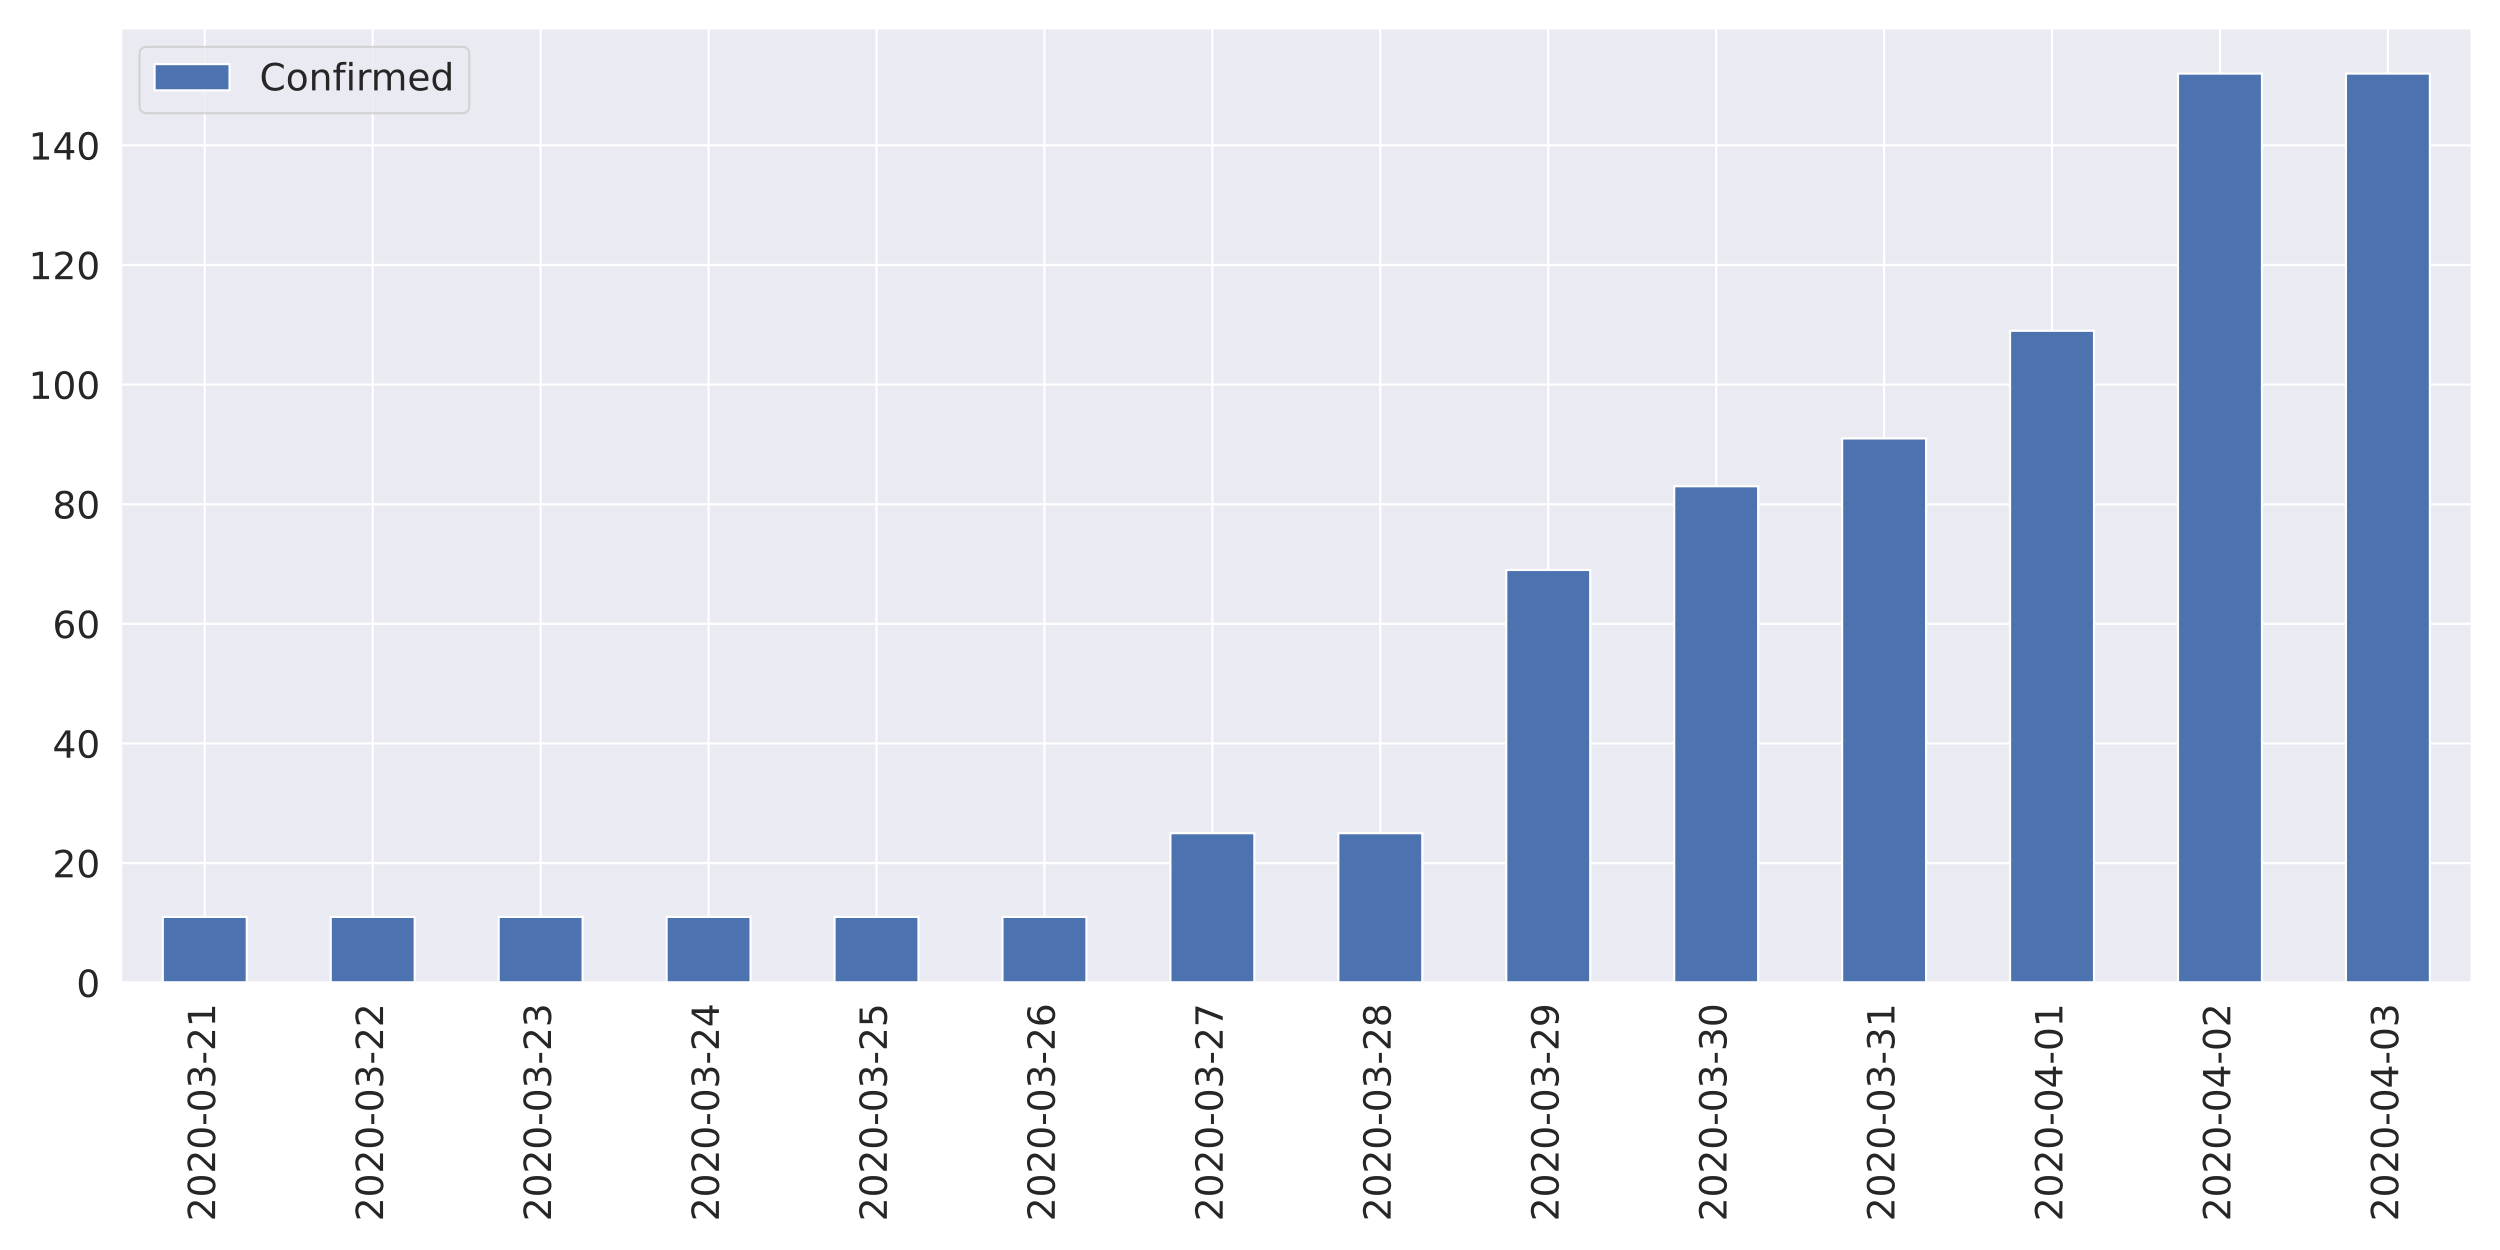
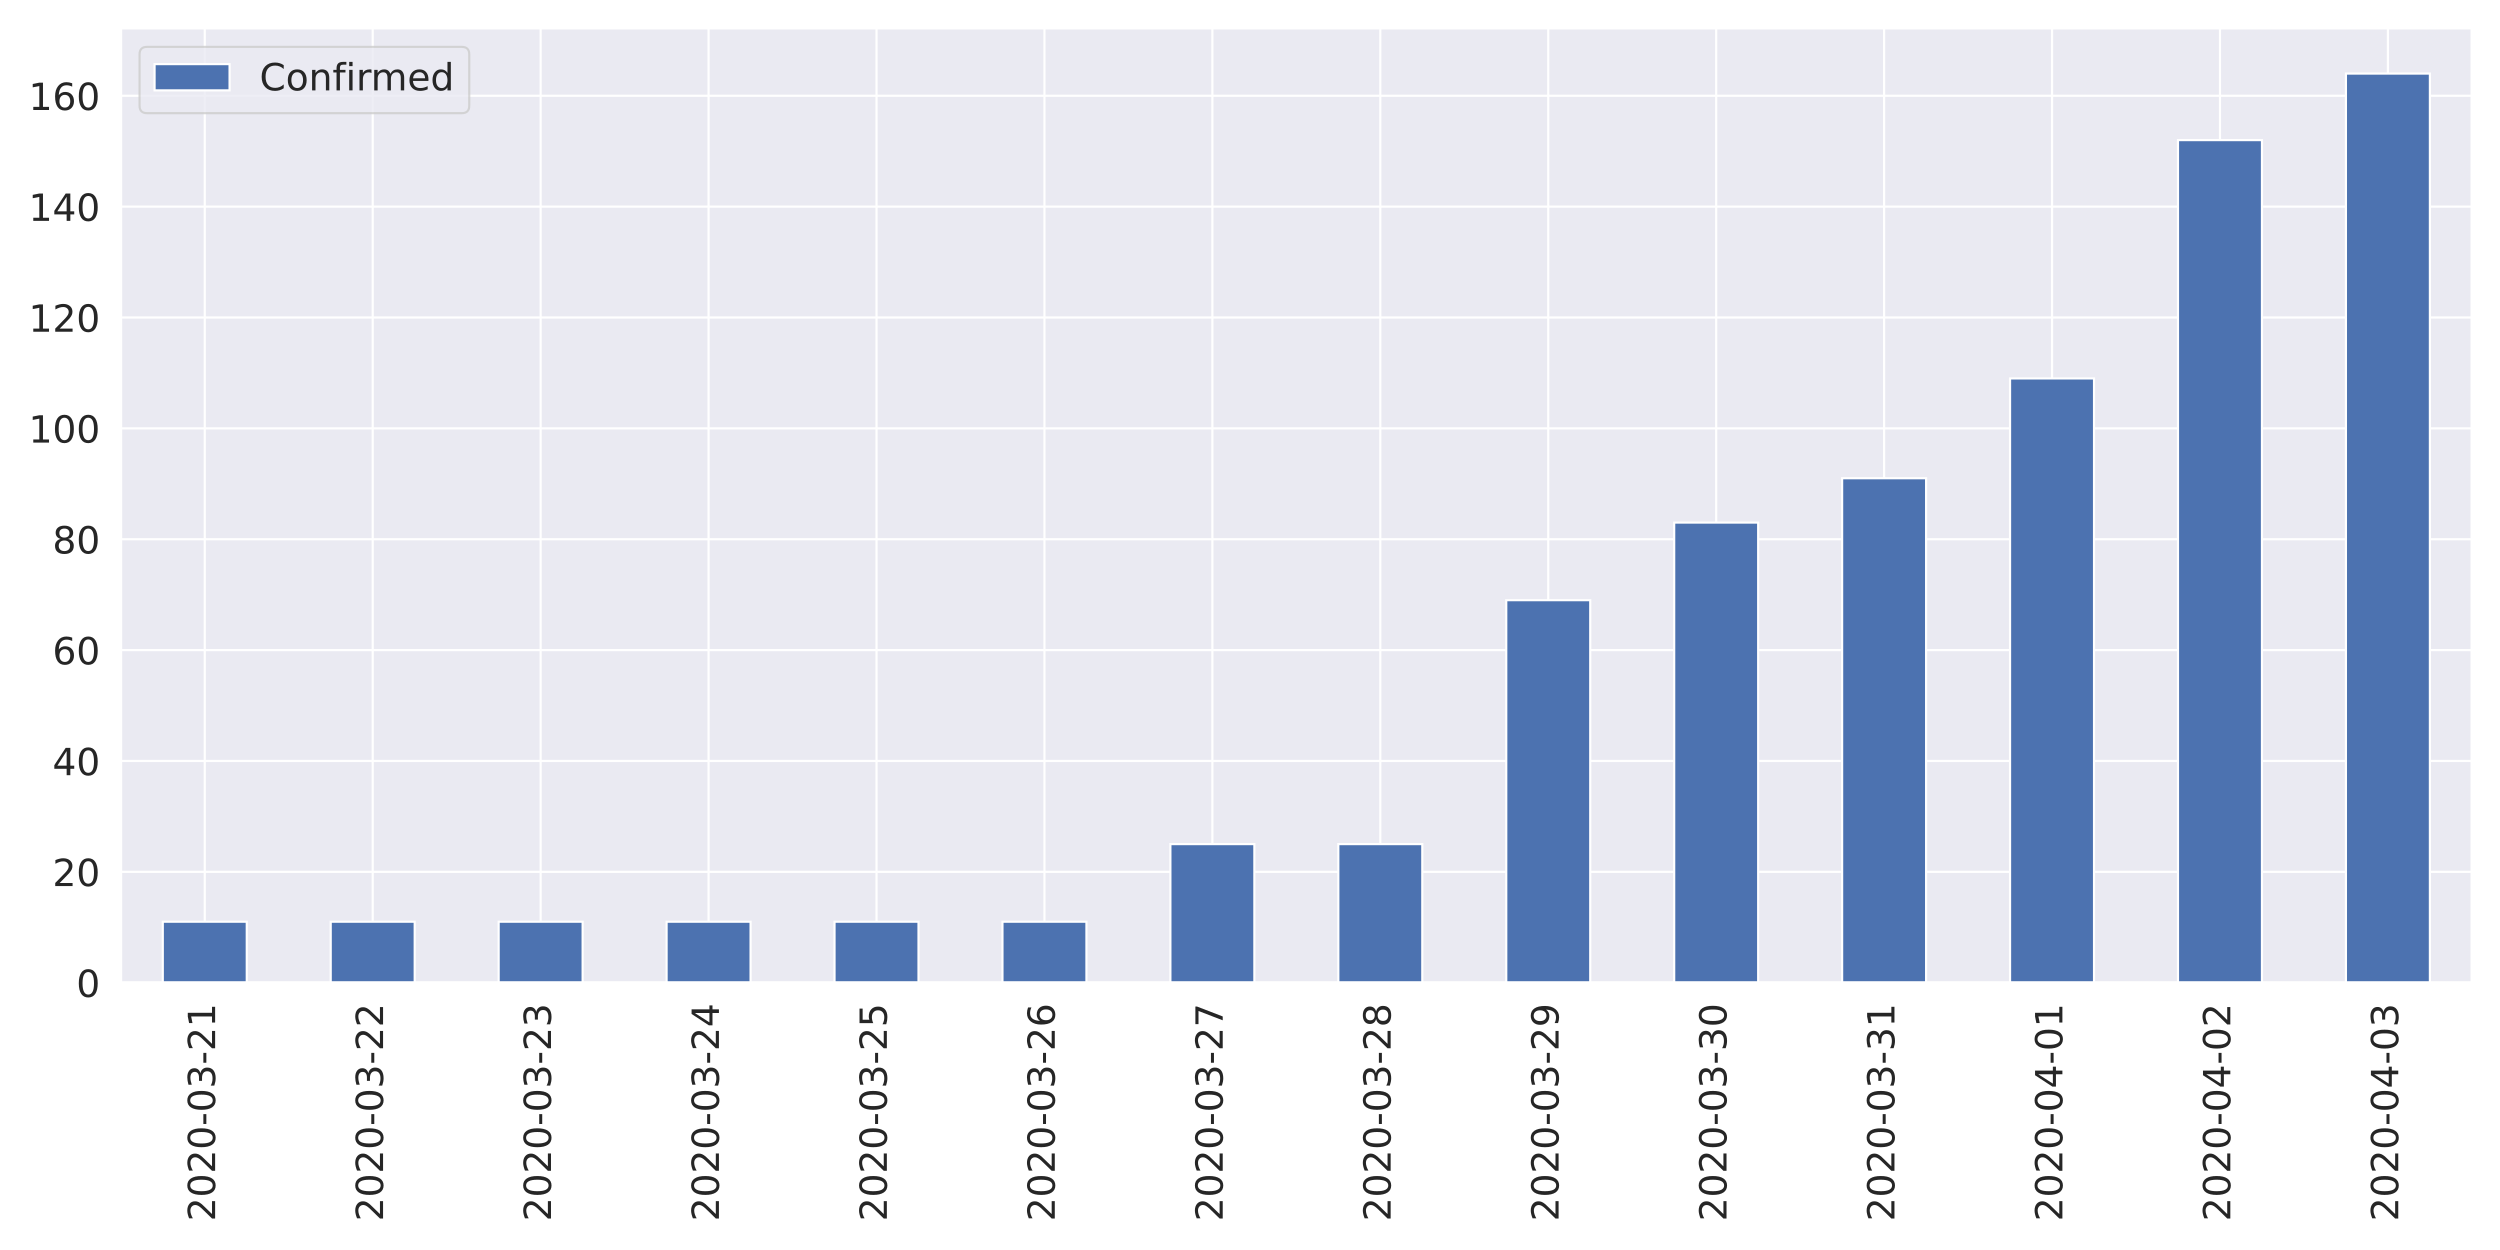
<svg xmlns="http://www.w3.org/2000/svg" xmlns:xlink="http://www.w3.org/1999/xlink" height="576pt" version="1.1" viewBox="0 0 1152 576" width="1152pt">
  <defs>
    <style type="text/css">
*{stroke-linecap:butt;stroke-linejoin:round;}
  </style>
  </defs>
  <g id="figure_1">
    <g id="patch_1">
      <path d="M 0 576  L 1152 576  L 1152 0  L 0 0  z " style="fill:#ffffff;" />
    </g>
    <g id="axes_1">
      <g id="patch_2">
        <path d="M 55.67 452.83  L 1139.04 452.83  L 1139.04 12.96  L 55.67 12.96  z " style="fill:#eaeaf2;" />
      </g>
      <g id="matplotlib.axis_1">
        <g id="xtick_1">
          <g id="line2d_1">
            <path clip-path="url(#p32ae984a57)" d="M 94.362 452.83  L 94.362 12.96  " style="fill:none;stroke:#ffffff;stroke-linecap:round;" />
          </g>
          <g id="text_1">
            <defs>
              <path d="M 19.188 8.297  L 53.609 8.297  L 53.609 0  L 7.328 0  L 7.328 8.297  Q 12.938 14.109 22.625 23.891  Q 32.328 33.688 34.812 36.531  Q 39.547 41.844 41.422 45.531  Q 43.312 49.219 43.312 52.781  Q 43.312 58.594 39.234 62.25  Q 35.156 65.922 28.609 65.922  Q 23.969 65.922 18.812 64.312  Q 13.672 62.703 7.812 59.422  L 7.812 69.391  Q 13.766 71.781 18.938 73  Q 24.125 74.219 28.422 74.219  Q 39.75 74.219 46.484 68.547  Q 53.219 62.891 53.219 53.422  Q 53.219 48.922 51.531 44.891  Q 49.859 40.875 45.406 35.406  Q 44.188 33.984 37.641 27.219  Q 31.109 20.453 19.188 8.297  z " id="DejaVuSans-50" />
              <path d="M 31.781 66.406  Q 24.172 66.406 20.328 58.906  Q 16.5 51.422 16.5 36.375  Q 16.5 21.391 20.328 13.891  Q 24.172 6.391 31.781 6.391  Q 39.453 6.391 43.281 13.891  Q 47.125 21.391 47.125 36.375  Q 47.125 51.422 43.281 58.906  Q 39.453 66.406 31.781 66.406  z M 31.781 74.219  Q 44.047 74.219 50.516 64.516  Q 56.984 54.828 56.984 36.375  Q 56.984 17.969 50.516 8.266  Q 44.047 -1.422 31.781 -1.422  Q 19.531 -1.422 13.062 8.266  Q 6.594 17.969 6.594 36.375  Q 6.594 54.828 13.062 64.516  Q 19.531 74.219 31.781 74.219  z " id="DejaVuSans-48" />
              <path d="M 4.891 31.391  L 31.203 31.391  L 31.203 23.391  L 4.891 23.391  z " id="DejaVuSans-45" />
              <path d="M 40.578 39.312  Q 47.656 37.797 51.625 33  Q 55.609 28.219 55.609 21.188  Q 55.609 10.406 48.188 4.484  Q 40.766 -1.422 27.094 -1.422  Q 22.516 -1.422 17.656 -0.516  Q 12.797 0.391 7.625 2.203  L 7.625 11.719  Q 11.719 9.328 16.594 8.109  Q 21.484 6.891 26.812 6.891  Q 36.078 6.891 40.938 10.547  Q 45.797 14.203 45.797 21.188  Q 45.797 27.641 41.281 31.266  Q 36.766 34.906 28.719 34.906  L 20.219 34.906  L 20.219 43.016  L 29.109 43.016  Q 36.375 43.016 40.234 45.922  Q 44.094 48.828 44.094 54.297  Q 44.094 59.906 40.109 62.906  Q 36.141 65.922 28.719 65.922  Q 24.656 65.922 20.016 65.031  Q 15.375 64.156 9.812 62.312  L 9.812 71.094  Q 15.438 72.656 20.344 73.438  Q 25.25 74.219 29.594 74.219  Q 40.828 74.219 47.359 69.109  Q 53.906 64.016 53.906 55.328  Q 53.906 49.266 50.438 45.094  Q 46.969 40.922 40.578 39.312  z " id="DejaVuSans-51" />
              <path d="M 12.406 8.297  L 28.516 8.297  L 28.516 63.922  L 10.984 60.406  L 10.984 69.391  L 28.422 72.906  L 38.281 72.906  L 38.281 8.297  L 54.391 8.297  L 54.391 0  L 12.406 0  z " id="DejaVuSans-49" />
            </defs>
            <g style="fill:#262626;" transform="translate(99.12999 562.7538)rotate(-90)scale(0.1728 -0.1728)">
              <use xlink:href="#DejaVuSans-50" />
              <use x="63.623" xlink:href="#DejaVuSans-48" />
              <use x="127.246" xlink:href="#DejaVuSans-50" />
              <use x="190.869" xlink:href="#DejaVuSans-48" />
              <use x="254.492" xlink:href="#DejaVuSans-45" />
              <use x="290.576" xlink:href="#DejaVuSans-48" />
              <use x="354.199" xlink:href="#DejaVuSans-51" />
              <use x="417.822" xlink:href="#DejaVuSans-45" />
              <use x="453.906" xlink:href="#DejaVuSans-50" />
              <use x="517.529" xlink:href="#DejaVuSans-49" />
            </g>
          </g>
        </g>
        <g id="xtick_2">
          <g id="line2d_2">
            <path clip-path="url(#p32ae984a57)" d="M 171.745 452.83  L 171.745 12.96  " style="fill:none;stroke:#ffffff;stroke-linecap:round;" />
          </g>
          <g id="text_2">
            <g style="fill:#262626;" transform="translate(176.5136 562.7538)rotate(-90)scale(0.1728 -0.1728)">
              <use xlink:href="#DejaVuSans-50" />
              <use x="63.623" xlink:href="#DejaVuSans-48" />
              <use x="127.246" xlink:href="#DejaVuSans-50" />
              <use x="190.869" xlink:href="#DejaVuSans-48" />
              <use x="254.492" xlink:href="#DejaVuSans-45" />
              <use x="290.576" xlink:href="#DejaVuSans-48" />
              <use x="354.199" xlink:href="#DejaVuSans-51" />
              <use x="417.822" xlink:href="#DejaVuSans-45" />
              <use x="453.906" xlink:href="#DejaVuSans-50" />
              <use x="517.529" xlink:href="#DejaVuSans-50" />
            </g>
          </g>
        </g>
        <g id="xtick_3">
          <g id="line2d_3">
            <path clip-path="url(#p32ae984a57)" d="M 249.129 452.83  L 249.129 12.96  " style="fill:none;stroke:#ffffff;stroke-linecap:round;" />
          </g>
          <g id="text_3">
            <g style="fill:#262626;" transform="translate(253.8971 562.7538)rotate(-90)scale(0.1728 -0.1728)">
              <use xlink:href="#DejaVuSans-50" />
              <use x="63.623" xlink:href="#DejaVuSans-48" />
              <use x="127.246" xlink:href="#DejaVuSans-50" />
              <use x="190.869" xlink:href="#DejaVuSans-48" />
              <use x="254.492" xlink:href="#DejaVuSans-45" />
              <use x="290.576" xlink:href="#DejaVuSans-48" />
              <use x="354.199" xlink:href="#DejaVuSans-51" />
              <use x="417.822" xlink:href="#DejaVuSans-45" />
              <use x="453.906" xlink:href="#DejaVuSans-50" />
              <use x="517.529" xlink:href="#DejaVuSans-51" />
            </g>
          </g>
        </g>
        <g id="xtick_4">
          <g id="line2d_4">
            <path clip-path="url(#p32ae984a57)" d="M 326.512 452.83  L 326.512 12.96  " style="fill:none;stroke:#ffffff;stroke-linecap:round;" />
          </g>
          <g id="text_4">
            <defs>
              <path d="M 37.797 64.312  L 12.891 25.391  L 37.797 25.391  z M 35.203 72.906  L 47.609 72.906  L 47.609 25.391  L 58.016 25.391  L 58.016 17.188  L 47.609 17.188  L 47.609 0  L 37.797 0  L 37.797 17.188  L 4.891 17.188  L 4.891 26.703  z " id="DejaVuSans-52" />
            </defs>
            <g style="fill:#262626;" transform="translate(331.2807 562.7538)rotate(-90)scale(0.1728 -0.1728)">
              <use xlink:href="#DejaVuSans-50" />
              <use x="63.623" xlink:href="#DejaVuSans-48" />
              <use x="127.246" xlink:href="#DejaVuSans-50" />
              <use x="190.869" xlink:href="#DejaVuSans-48" />
              <use x="254.492" xlink:href="#DejaVuSans-45" />
              <use x="290.576" xlink:href="#DejaVuSans-48" />
              <use x="354.199" xlink:href="#DejaVuSans-51" />
              <use x="417.822" xlink:href="#DejaVuSans-45" />
              <use x="453.906" xlink:href="#DejaVuSans-50" />
              <use x="517.529" xlink:href="#DejaVuSans-52" />
            </g>
          </g>
        </g>
        <g id="xtick_5">
          <g id="line2d_5">
            <path clip-path="url(#p32ae984a57)" d="M 403.896 452.83  L 403.896 12.96  " style="fill:none;stroke:#ffffff;stroke-linecap:round;" />
          </g>
          <g id="text_5">
            <defs>
              <path d="M 10.797 72.906  L 49.516 72.906  L 49.516 64.594  L 19.828 64.594  L 19.828 46.734  Q 21.969 47.469 24.109 47.828  Q 26.266 48.188 28.422 48.188  Q 40.625 48.188 47.75 41.5  Q 54.891 34.812 54.891 23.391  Q 54.891 11.625 47.562 5.094  Q 40.234 -1.422 26.906 -1.422  Q 22.312 -1.422 17.547 -0.641  Q 12.797 0.141 7.719 1.703  L 7.719 11.625  Q 12.109 9.234 16.797 8.062  Q 21.484 6.891 26.703 6.891  Q 35.156 6.891 40.078 11.328  Q 45.016 15.766 45.016 23.391  Q 45.016 31 40.078 35.438  Q 35.156 39.891 26.703 39.891  Q 22.75 39.891 18.812 39.016  Q 14.891 38.141 10.797 36.281  z " id="DejaVuSans-53" />
            </defs>
            <g style="fill:#262626;" transform="translate(408.6643 562.7538)rotate(-90)scale(0.1728 -0.1728)">
              <use xlink:href="#DejaVuSans-50" />
              <use x="63.623" xlink:href="#DejaVuSans-48" />
              <use x="127.246" xlink:href="#DejaVuSans-50" />
              <use x="190.869" xlink:href="#DejaVuSans-48" />
              <use x="254.492" xlink:href="#DejaVuSans-45" />
              <use x="290.576" xlink:href="#DejaVuSans-48" />
              <use x="354.199" xlink:href="#DejaVuSans-51" />
              <use x="417.822" xlink:href="#DejaVuSans-45" />
              <use x="453.906" xlink:href="#DejaVuSans-50" />
              <use x="517.529" xlink:href="#DejaVuSans-53" />
            </g>
          </g>
        </g>
        <g id="xtick_6">
          <g id="line2d_6">
            <path clip-path="url(#p32ae984a57)" d="M 481.28 452.83  L 481.28 12.96  " style="fill:none;stroke:#ffffff;stroke-linecap:round;" />
          </g>
          <g id="text_6">
            <defs>
              <path d="M 33.016 40.375  Q 26.375 40.375 22.484 35.828  Q 18.609 31.297 18.609 23.391  Q 18.609 15.531 22.484 10.953  Q 26.375 6.391 33.016 6.391  Q 39.656 6.391 43.531 10.953  Q 47.406 15.531 47.406 23.391  Q 47.406 31.297 43.531 35.828  Q 39.656 40.375 33.016 40.375  z M 52.594 71.297  L 52.594 62.312  Q 48.875 64.062 45.094 64.984  Q 41.312 65.922 37.594 65.922  Q 27.828 65.922 22.672 59.328  Q 17.531 52.734 16.797 39.406  Q 19.672 43.656 24.016 45.922  Q 28.375 48.188 33.594 48.188  Q 44.578 48.188 50.953 41.516  Q 57.328 34.859 57.328 23.391  Q 57.328 12.156 50.688 5.359  Q 44.047 -1.422 33.016 -1.422  Q 20.359 -1.422 13.672 8.266  Q 6.984 17.969 6.984 36.375  Q 6.984 53.656 15.188 63.938  Q 23.391 74.219 37.203 74.219  Q 40.922 74.219 44.703 73.484  Q 48.484 72.75 52.594 71.297  z " id="DejaVuSans-54" />
            </defs>
            <g style="fill:#262626;" transform="translate(486.0478 562.7538)rotate(-90)scale(0.1728 -0.1728)">
              <use xlink:href="#DejaVuSans-50" />
              <use x="63.623" xlink:href="#DejaVuSans-48" />
              <use x="127.246" xlink:href="#DejaVuSans-50" />
              <use x="190.869" xlink:href="#DejaVuSans-48" />
              <use x="254.492" xlink:href="#DejaVuSans-45" />
              <use x="290.576" xlink:href="#DejaVuSans-48" />
              <use x="354.199" xlink:href="#DejaVuSans-51" />
              <use x="417.822" xlink:href="#DejaVuSans-45" />
              <use x="453.906" xlink:href="#DejaVuSans-50" />
              <use x="517.529" xlink:href="#DejaVuSans-54" />
            </g>
          </g>
        </g>
        <g id="xtick_7">
          <g id="line2d_7">
            <path clip-path="url(#p32ae984a57)" d="M 558.663 452.83  L 558.663 12.96  " style="fill:none;stroke:#ffffff;stroke-linecap:round;" />
          </g>
          <g id="text_7">
            <defs>
              <path d="M 8.203 72.906  L 55.078 72.906  L 55.078 68.703  L 28.609 0  L 18.312 0  L 43.219 64.594  L 8.203 64.594  z " id="DejaVuSans-55" />
            </defs>
            <g style="fill:#262626;" transform="translate(563.4314 562.7538)rotate(-90)scale(0.1728 -0.1728)">
              <use xlink:href="#DejaVuSans-50" />
              <use x="63.623" xlink:href="#DejaVuSans-48" />
              <use x="127.246" xlink:href="#DejaVuSans-50" />
              <use x="190.869" xlink:href="#DejaVuSans-48" />
              <use x="254.492" xlink:href="#DejaVuSans-45" />
              <use x="290.576" xlink:href="#DejaVuSans-48" />
              <use x="354.199" xlink:href="#DejaVuSans-51" />
              <use x="417.822" xlink:href="#DejaVuSans-45" />
              <use x="453.906" xlink:href="#DejaVuSans-50" />
              <use x="517.529" xlink:href="#DejaVuSans-55" />
            </g>
          </g>
        </g>
        <g id="xtick_8">
          <g id="line2d_8">
            <path clip-path="url(#p32ae984a57)" d="M 636.047 452.83  L 636.047 12.96  " style="fill:none;stroke:#ffffff;stroke-linecap:round;" />
          </g>
          <g id="text_8">
            <defs>
              <path d="M 31.781 34.625  Q 24.75 34.625 20.719 30.859  Q 16.703 27.094 16.703 20.516  Q 16.703 13.922 20.719 10.156  Q 24.75 6.391 31.781 6.391  Q 38.812 6.391 42.859 10.172  Q 46.922 13.969 46.922 20.516  Q 46.922 27.094 42.891 30.859  Q 38.875 34.625 31.781 34.625  z M 21.922 38.812  Q 15.578 40.375 12.031 44.719  Q 8.5 49.078 8.5 55.328  Q 8.5 64.062 14.719 69.141  Q 20.953 74.219 31.781 74.219  Q 42.672 74.219 48.875 69.141  Q 55.078 64.062 55.078 55.328  Q 55.078 49.078 51.531 44.719  Q 48 40.375 41.703 38.812  Q 48.828 37.156 52.797 32.312  Q 56.781 27.484 56.781 20.516  Q 56.781 9.906 50.312 4.234  Q 43.844 -1.422 31.781 -1.422  Q 19.734 -1.422 13.25 4.234  Q 6.781 9.906 6.781 20.516  Q 6.781 27.484 10.781 32.312  Q 14.797 37.156 21.922 38.812  z M 18.312 54.391  Q 18.312 48.734 21.844 45.562  Q 25.391 42.391 31.781 42.391  Q 38.141 42.391 41.719 45.562  Q 45.312 48.734 45.312 54.391  Q 45.312 60.062 41.719 63.234  Q 38.141 66.406 31.781 66.406  Q 25.391 66.406 21.844 63.234  Q 18.312 60.062 18.312 54.391  z " id="DejaVuSans-56" />
            </defs>
            <g style="fill:#262626;" transform="translate(640.815 562.7538)rotate(-90)scale(0.1728 -0.1728)">
              <use xlink:href="#DejaVuSans-50" />
              <use x="63.623" xlink:href="#DejaVuSans-48" />
              <use x="127.246" xlink:href="#DejaVuSans-50" />
              <use x="190.869" xlink:href="#DejaVuSans-48" />
              <use x="254.492" xlink:href="#DejaVuSans-45" />
              <use x="290.576" xlink:href="#DejaVuSans-48" />
              <use x="354.199" xlink:href="#DejaVuSans-51" />
              <use x="417.822" xlink:href="#DejaVuSans-45" />
              <use x="453.906" xlink:href="#DejaVuSans-50" />
              <use x="517.529" xlink:href="#DejaVuSans-56" />
            </g>
          </g>
        </g>
        <g id="xtick_9">
          <g id="line2d_9">
            <path clip-path="url(#p32ae984a57)" d="M 713.43 452.83  L 713.43 12.96  " style="fill:none;stroke:#ffffff;stroke-linecap:round;" />
          </g>
          <g id="text_9">
            <defs>
              <path d="M 10.984 1.516  L 10.984 10.5  Q 14.703 8.734 18.5 7.812  Q 22.312 6.891 25.984 6.891  Q 35.75 6.891 40.891 13.453  Q 46.047 20.016 46.781 33.406  Q 43.953 29.203 39.594 26.953  Q 35.25 24.703 29.984 24.703  Q 19.047 24.703 12.672 31.312  Q 6.297 37.938 6.297 49.422  Q 6.297 60.641 12.938 67.422  Q 19.578 74.219 30.609 74.219  Q 43.266 74.219 49.922 64.516  Q 56.594 54.828 56.594 36.375  Q 56.594 19.141 48.406 8.859  Q 40.234 -1.422 26.422 -1.422  Q 22.703 -1.422 18.891 -0.688  Q 15.094 0.047 10.984 1.516  z M 30.609 32.422  Q 37.25 32.422 41.125 36.953  Q 45.016 41.5 45.016 49.422  Q 45.016 57.281 41.125 61.844  Q 37.25 66.406 30.609 66.406  Q 23.969 66.406 20.094 61.844  Q 16.219 57.281 16.219 49.422  Q 16.219 41.5 20.094 36.953  Q 23.969 32.422 30.609 32.422  z " id="DejaVuSans-57" />
            </defs>
            <g style="fill:#262626;" transform="translate(718.1986 562.7538)rotate(-90)scale(0.1728 -0.1728)">
              <use xlink:href="#DejaVuSans-50" />
              <use x="63.623" xlink:href="#DejaVuSans-48" />
              <use x="127.246" xlink:href="#DejaVuSans-50" />
              <use x="190.869" xlink:href="#DejaVuSans-48" />
              <use x="254.492" xlink:href="#DejaVuSans-45" />
              <use x="290.576" xlink:href="#DejaVuSans-48" />
              <use x="354.199" xlink:href="#DejaVuSans-51" />
              <use x="417.822" xlink:href="#DejaVuSans-45" />
              <use x="453.906" xlink:href="#DejaVuSans-50" />
              <use x="517.529" xlink:href="#DejaVuSans-57" />
            </g>
          </g>
        </g>
        <g id="xtick_10">
          <g id="line2d_10">
            <path clip-path="url(#p32ae984a57)" d="M 790.814 452.83  L 790.814 12.96  " style="fill:none;stroke:#ffffff;stroke-linecap:round;" />
          </g>
          <g id="text_10">
            <g style="fill:#262626;" transform="translate(795.5821 562.7538)rotate(-90)scale(0.1728 -0.1728)">
              <use xlink:href="#DejaVuSans-50" />
              <use x="63.623" xlink:href="#DejaVuSans-48" />
              <use x="127.246" xlink:href="#DejaVuSans-50" />
              <use x="190.869" xlink:href="#DejaVuSans-48" />
              <use x="254.492" xlink:href="#DejaVuSans-45" />
              <use x="290.576" xlink:href="#DejaVuSans-48" />
              <use x="354.199" xlink:href="#DejaVuSans-51" />
              <use x="417.822" xlink:href="#DejaVuSans-45" />
              <use x="453.906" xlink:href="#DejaVuSans-51" />
              <use x="517.529" xlink:href="#DejaVuSans-48" />
            </g>
          </g>
        </g>
        <g id="xtick_11">
          <g id="line2d_11">
            <path clip-path="url(#p32ae984a57)" d="M 868.197 452.83  L 868.197 12.96  " style="fill:none;stroke:#ffffff;stroke-linecap:round;" />
          </g>
          <g id="text_11">
            <g style="fill:#262626;" transform="translate(872.9657 562.7538)rotate(-90)scale(0.1728 -0.1728)">
              <use xlink:href="#DejaVuSans-50" />
              <use x="63.623" xlink:href="#DejaVuSans-48" />
              <use x="127.246" xlink:href="#DejaVuSans-50" />
              <use x="190.869" xlink:href="#DejaVuSans-48" />
              <use x="254.492" xlink:href="#DejaVuSans-45" />
              <use x="290.576" xlink:href="#DejaVuSans-48" />
              <use x="354.199" xlink:href="#DejaVuSans-51" />
              <use x="417.822" xlink:href="#DejaVuSans-45" />
              <use x="453.906" xlink:href="#DejaVuSans-51" />
              <use x="517.529" xlink:href="#DejaVuSans-49" />
            </g>
          </g>
        </g>
        <g id="xtick_12">
          <g id="line2d_12">
            <path clip-path="url(#p32ae984a57)" d="M 945.581 452.83  L 945.581 12.96  " style="fill:none;stroke:#ffffff;stroke-linecap:round;" />
          </g>
          <g id="text_12">
            <g style="fill:#262626;" transform="translate(950.3493 562.7538)rotate(-90)scale(0.1728 -0.1728)">
              <use xlink:href="#DejaVuSans-50" />
              <use x="63.623" xlink:href="#DejaVuSans-48" />
              <use x="127.246" xlink:href="#DejaVuSans-50" />
              <use x="190.869" xlink:href="#DejaVuSans-48" />
              <use x="254.492" xlink:href="#DejaVuSans-45" />
              <use x="290.576" xlink:href="#DejaVuSans-48" />
              <use x="354.199" xlink:href="#DejaVuSans-52" />
              <use x="417.822" xlink:href="#DejaVuSans-45" />
              <use x="453.906" xlink:href="#DejaVuSans-48" />
              <use x="517.529" xlink:href="#DejaVuSans-49" />
            </g>
          </g>
        </g>
        <g id="xtick_13">
          <g id="line2d_13">
            <path clip-path="url(#p32ae984a57)" d="M 1022.965 452.83  L 1022.965 12.96  " style="fill:none;stroke:#ffffff;stroke-linecap:round;" />
          </g>
          <g id="text_13">
            <g style="fill:#262626;" transform="translate(1027.733 562.7538)rotate(-90)scale(0.1728 -0.1728)">
              <use xlink:href="#DejaVuSans-50" />
              <use x="63.623" xlink:href="#DejaVuSans-48" />
              <use x="127.246" xlink:href="#DejaVuSans-50" />
              <use x="190.869" xlink:href="#DejaVuSans-48" />
              <use x="254.492" xlink:href="#DejaVuSans-45" />
              <use x="290.576" xlink:href="#DejaVuSans-48" />
              <use x="354.199" xlink:href="#DejaVuSans-52" />
              <use x="417.822" xlink:href="#DejaVuSans-45" />
              <use x="453.906" xlink:href="#DejaVuSans-48" />
              <use x="517.529" xlink:href="#DejaVuSans-50" />
            </g>
          </g>
        </g>
        <g id="xtick_14">
          <g id="line2d_14">
            <path clip-path="url(#p32ae984a57)" d="M 1100.348 452.83  L 1100.348 12.96  " style="fill:none;stroke:#ffffff;stroke-linecap:round;" />
          </g>
          <g id="text_14">
            <g style="fill:#262626;" transform="translate(1105.116 562.7538)rotate(-90)scale(0.1728 -0.1728)">
              <use xlink:href="#DejaVuSans-50" />
              <use x="63.623" xlink:href="#DejaVuSans-48" />
              <use x="127.246" xlink:href="#DejaVuSans-50" />
              <use x="190.869" xlink:href="#DejaVuSans-48" />
              <use x="254.492" xlink:href="#DejaVuSans-45" />
              <use x="290.576" xlink:href="#DejaVuSans-48" />
              <use x="354.199" xlink:href="#DejaVuSans-52" />
              <use x="417.822" xlink:href="#DejaVuSans-45" />
              <use x="453.906" xlink:href="#DejaVuSans-48" />
              <use x="517.529" xlink:href="#DejaVuSans-51" />
            </g>
          </g>
        </g>
      </g>
      <g id="matplotlib.axis_2">
        <g id="ytick_1">
          <g id="line2d_15">
            <path clip-path="url(#p32ae984a57)" d="M 55.67 452.83  L 1139.04 452.83  " style="fill:none;stroke:#ffffff;stroke-linecap:round;" />
          </g>
          <g id="text_15">
            <g style="fill:#262626;" transform="translate(35.1756 459.3951)scale(0.1728 -0.1728)">
              <use xlink:href="#DejaVuSans-48" />
            </g>
          </g>
        </g>
        <g id="ytick_2">
          <g id="line2d_16">
-             <path clip-path="url(#p32ae984a57)" d="M 55.67 397.708  L 1139.04 397.708  " style="fill:none;stroke:#ffffff;stroke-linecap:round;" />
+             <path clip-path="url(#p32ae984a57)" d="M 55.67 401.742  L 1139.04 401.742  " style="fill:none;stroke:#ffffff;stroke-linecap:round;" />
          </g>
          <g id="text_16">
-             <g style="fill:#262626;" transform="translate(24.1812 404.2735)scale(0.1728 -0.1728)">
+             <g style="fill:#262626;" transform="translate(24.1812 408.3068)scale(0.1728 -0.1728)">
              <use xlink:href="#DejaVuSans-50" />
              <use x="63.623" xlink:href="#DejaVuSans-48" />
            </g>
          </g>
        </g>
        <g id="ytick_3">
          <g id="line2d_17">
-             <path clip-path="url(#p32ae984a57)" d="M 55.67 342.587  L 1139.04 342.587  " style="fill:none;stroke:#ffffff;stroke-linecap:round;" />
+             <path clip-path="url(#p32ae984a57)" d="M 55.67 350.653  L 1139.04 350.653  " style="fill:none;stroke:#ffffff;stroke-linecap:round;" />
          </g>
          <g id="text_17">
-             <g style="fill:#262626;" transform="translate(24.1812 349.1519)scale(0.1728 -0.1728)">
+             <g style="fill:#262626;" transform="translate(24.1812 357.2185)scale(0.1728 -0.1728)">
              <use xlink:href="#DejaVuSans-52" />
              <use x="63.623" xlink:href="#DejaVuSans-48" />
            </g>
          </g>
        </g>
        <g id="ytick_4">
          <g id="line2d_18">
-             <path clip-path="url(#p32ae984a57)" d="M 55.67 287.465  L 1139.04 287.465  " style="fill:none;stroke:#ffffff;stroke-linecap:round;" />
+             <path clip-path="url(#p32ae984a57)" d="M 55.67 299.565  L 1139.04 299.565  " style="fill:none;stroke:#ffffff;stroke-linecap:round;" />
          </g>
          <g id="text_18">
-             <g style="fill:#262626;" transform="translate(24.1812 294.0304)scale(0.1728 -0.1728)">
+             <g style="fill:#262626;" transform="translate(24.1812 306.1302)scale(0.1728 -0.1728)">
              <use xlink:href="#DejaVuSans-54" />
              <use x="63.623" xlink:href="#DejaVuSans-48" />
            </g>
          </g>
        </g>
        <g id="ytick_5">
          <g id="line2d_19">
-             <path clip-path="url(#p32ae984a57)" d="M 55.67 232.344  L 1139.04 232.344  " style="fill:none;stroke:#ffffff;stroke-linecap:round;" />
+             <path clip-path="url(#p32ae984a57)" d="M 55.67 248.477  L 1139.04 248.477  " style="fill:none;stroke:#ffffff;stroke-linecap:round;" />
          </g>
          <g id="text_19">
-             <g style="fill:#262626;" transform="translate(24.1812 238.9088)scale(0.1728 -0.1728)">
+             <g style="fill:#262626;" transform="translate(24.1812 255.042)scale(0.1728 -0.1728)">
              <use xlink:href="#DejaVuSans-56" />
              <use x="63.623" xlink:href="#DejaVuSans-48" />
            </g>
          </g>
        </g>
        <g id="ytick_6">
          <g id="line2d_20">
-             <path clip-path="url(#p32ae984a57)" d="M 55.67 177.222  L 1139.04 177.222  " style="fill:none;stroke:#ffffff;stroke-linecap:round;" />
+             <path clip-path="url(#p32ae984a57)" d="M 55.67 197.389  L 1139.04 197.389  " style="fill:none;stroke:#ffffff;stroke-linecap:round;" />
          </g>
          <g id="text_20">
-             <g style="fill:#262626;" transform="translate(13.1868 183.7873)scale(0.1728 -0.1728)">
+             <g style="fill:#262626;" transform="translate(13.1868 203.9537)scale(0.1728 -0.1728)">
              <use xlink:href="#DejaVuSans-49" />
              <use x="63.623" xlink:href="#DejaVuSans-48" />
              <use x="127.246" xlink:href="#DejaVuSans-48" />
            </g>
          </g>
        </g>
        <g id="ytick_7">
          <g id="line2d_21">
-             <path clip-path="url(#p32ae984a57)" d="M 55.67 122.101  L 1139.04 122.101  " style="fill:none;stroke:#ffffff;stroke-linecap:round;" />
+             <path clip-path="url(#p32ae984a57)" d="M 55.67 146.3  L 1139.04 146.3  " style="fill:none;stroke:#ffffff;stroke-linecap:round;" />
          </g>
          <g id="text_21">
-             <g style="fill:#262626;" transform="translate(13.1868 128.6657)scale(0.1728 -0.1728)">
+             <g style="fill:#262626;" transform="translate(13.1868 152.8654)scale(0.1728 -0.1728)">
              <use xlink:href="#DejaVuSans-49" />
              <use x="63.623" xlink:href="#DejaVuSans-50" />
              <use x="127.246" xlink:href="#DejaVuSans-48" />
            </g>
          </g>
        </g>
        <g id="ytick_8">
          <g id="line2d_22">
-             <path clip-path="url(#p32ae984a57)" d="M 55.67 66.979  L 1139.04 66.979  " style="fill:none;stroke:#ffffff;stroke-linecap:round;" />
+             <path clip-path="url(#p32ae984a57)" d="M 55.67 95.212  L 1139.04 95.212  " style="fill:none;stroke:#ffffff;stroke-linecap:round;" />
          </g>
          <g id="text_22">
-             <g style="fill:#262626;" transform="translate(13.1868 73.54417)scale(0.1728 -0.1728)">
+             <g style="fill:#262626;" transform="translate(13.1868 101.7772)scale(0.1728 -0.1728)">
              <use xlink:href="#DejaVuSans-49" />
              <use x="63.623" xlink:href="#DejaVuSans-52" />
              <use x="127.246" xlink:href="#DejaVuSans-48" />
            </g>
          </g>
        </g>
+         <g id="ytick_9">
+           <g id="line2d_23">
+             <path clip-path="url(#p32ae984a57)" d="M 55.67 44.124  L 1139.04 44.124  " style="fill:none;stroke:#ffffff;stroke-linecap:round;" />
+           </g>
+           <g id="text_23">
+             <g style="fill:#262626;" transform="translate(13.1868 50.68889)scale(0.1728 -0.1728)">
+               <use xlink:href="#DejaVuSans-49" />
+               <use x="63.623" xlink:href="#DejaVuSans-54" />
+               <use x="127.246" xlink:href="#DejaVuSans-48" />
+             </g>
+           </g>
+         </g>
      </g>
      <g id="patch_3">
-         <path clip-path="url(#p32ae984a57)" d="M 75.016 452.83  L 113.708 452.83  L 113.708 422.513  L 75.016 422.513  z " style="fill:#4c72b0;stroke:#ffffff;stroke-linejoin:miter;" />
+         <path clip-path="url(#p32ae984a57)" d="M 75.016 452.83  L 113.708 452.83  L 113.708 424.731  L 75.016 424.731  z " style="fill:#4c72b0;stroke:#ffffff;stroke-linejoin:miter;" />
      </g>
      <g id="patch_4">
-         <path clip-path="url(#p32ae984a57)" d="M 152.399 452.83  L 191.091 452.83  L 191.091 422.513  L 152.399 422.513  z " style="fill:#4c72b0;stroke:#ffffff;stroke-linejoin:miter;" />
+         <path clip-path="url(#p32ae984a57)" d="M 152.399 452.83  L 191.091 452.83  L 191.091 424.731  L 152.399 424.731  z " style="fill:#4c72b0;stroke:#ffffff;stroke-linejoin:miter;" />
      </g>
      <g id="patch_5">
-         <path clip-path="url(#p32ae984a57)" d="M 229.783 452.83  L 268.475 452.83  L 268.475 422.513  L 229.783 422.513  z " style="fill:#4c72b0;stroke:#ffffff;stroke-linejoin:miter;" />
+         <path clip-path="url(#p32ae984a57)" d="M 229.783 452.83  L 268.475 452.83  L 268.475 424.731  L 229.783 424.731  z " style="fill:#4c72b0;stroke:#ffffff;stroke-linejoin:miter;" />
      </g>
      <g id="patch_6">
-         <path clip-path="url(#p32ae984a57)" d="M 307.167 452.83  L 345.858 452.83  L 345.858 422.513  L 307.167 422.513  z " style="fill:#4c72b0;stroke:#ffffff;stroke-linejoin:miter;" />
+         <path clip-path="url(#p32ae984a57)" d="M 307.167 452.83  L 345.858 452.83  L 345.858 424.731  L 307.167 424.731  z " style="fill:#4c72b0;stroke:#ffffff;stroke-linejoin:miter;" />
      </g>
      <g id="patch_7">
-         <path clip-path="url(#p32ae984a57)" d="M 384.55 452.83  L 423.242 452.83  L 423.242 422.513  L 384.55 422.513  z " style="fill:#4c72b0;stroke:#ffffff;stroke-linejoin:miter;" />
+         <path clip-path="url(#p32ae984a57)" d="M 384.55 452.83  L 423.242 452.83  L 423.242 424.731  L 384.55 424.731  z " style="fill:#4c72b0;stroke:#ffffff;stroke-linejoin:miter;" />
      </g>
      <g id="patch_8">
-         <path clip-path="url(#p32ae984a57)" d="M 461.934 452.83  L 500.626 452.83  L 500.626 422.513  L 461.934 422.513  z " style="fill:#4c72b0;stroke:#ffffff;stroke-linejoin:miter;" />
+         <path clip-path="url(#p32ae984a57)" d="M 461.934 452.83  L 500.626 452.83  L 500.626 424.731  L 461.934 424.731  z " style="fill:#4c72b0;stroke:#ffffff;stroke-linejoin:miter;" />
      </g>
      <g id="patch_9">
-         <path clip-path="url(#p32ae984a57)" d="M 539.317 452.83  L 578.009 452.83  L 578.009 383.928  L 539.317 383.928  z " style="fill:#4c72b0;stroke:#ffffff;stroke-linejoin:miter;" />
+         <path clip-path="url(#p32ae984a57)" d="M 539.317 452.83  L 578.009 452.83  L 578.009 388.97  L 539.317 388.97  z " style="fill:#4c72b0;stroke:#ffffff;stroke-linejoin:miter;" />
      </g>
      <g id="patch_10">
-         <path clip-path="url(#p32ae984a57)" d="M 616.701 452.83  L 655.393 452.83  L 655.393 383.928  L 616.701 383.928  z " style="fill:#4c72b0;stroke:#ffffff;stroke-linejoin:miter;" />
+         <path clip-path="url(#p32ae984a57)" d="M 616.701 452.83  L 655.393 452.83  L 655.393 388.97  L 616.701 388.97  z " style="fill:#4c72b0;stroke:#ffffff;stroke-linejoin:miter;" />
      </g>
      <g id="patch_11">
-         <path clip-path="url(#p32ae984a57)" d="M 694.084 452.83  L 732.776 452.83  L 732.776 262.661  L 694.084 262.661  z " style="fill:#4c72b0;stroke:#ffffff;stroke-linejoin:miter;" />
+         <path clip-path="url(#p32ae984a57)" d="M 694.084 452.83  L 732.776 452.83  L 732.776 276.575  L 694.084 276.575  z " style="fill:#4c72b0;stroke:#ffffff;stroke-linejoin:miter;" />
      </g>
      <g id="patch_12">
-         <path clip-path="url(#p32ae984a57)" d="M 771.468 452.83  L 810.16 452.83  L 810.16 224.076  L 771.468 224.076  z " style="fill:#4c72b0;stroke:#ffffff;stroke-linejoin:miter;" />
+         <path clip-path="url(#p32ae984a57)" d="M 771.468 452.83  L 810.16 452.83  L 810.16 240.814  L 771.468 240.814  z " style="fill:#4c72b0;stroke:#ffffff;stroke-linejoin:miter;" />
      </g>
      <g id="patch_13">
-         <path clip-path="url(#p32ae984a57)" d="M 848.852 452.83  L 887.543 452.83  L 887.543 202.027  L 848.852 202.027  z " style="fill:#4c72b0;stroke:#ffffff;stroke-linejoin:miter;" />
+         <path clip-path="url(#p32ae984a57)" d="M 848.852 452.83  L 887.543 452.83  L 887.543 220.378  L 848.852 220.378  z " style="fill:#4c72b0;stroke:#ffffff;stroke-linejoin:miter;" />
      </g>
      <g id="patch_14">
-         <path clip-path="url(#p32ae984a57)" d="M 926.235 452.83  L 964.927 452.83  L 964.927 152.418  L 926.235 152.418  z " style="fill:#4c72b0;stroke:#ffffff;stroke-linejoin:miter;" />
+         <path clip-path="url(#p32ae984a57)" d="M 926.235 452.83  L 964.927 452.83  L 964.927 174.399  L 926.235 174.399  z " style="fill:#4c72b0;stroke:#ffffff;stroke-linejoin:miter;" />
      </g>
      <g id="patch_15">
-         <path clip-path="url(#p32ae984a57)" d="M 1003.619 452.83  L 1042.311 452.83  L 1042.311 33.906  L 1003.619 33.906  z " style="fill:#4c72b0;stroke:#ffffff;stroke-linejoin:miter;" />
+         <path clip-path="url(#p32ae984a57)" d="M 1003.619 452.83  L 1042.311 452.83  L 1042.311 64.559  L 1003.619 64.559  z " style="fill:#4c72b0;stroke:#ffffff;stroke-linejoin:miter;" />
      </g>
      <g id="patch_16">
        <path clip-path="url(#p32ae984a57)" d="M 1081.002 452.83  L 1119.694 452.83  L 1119.694 33.906  L 1081.002 33.906  z " style="fill:#4c72b0;stroke:#ffffff;stroke-linejoin:miter;" />
      </g>
      <g id="patch_17">
        <path d="M 55.67 452.83  L 55.67 12.96  " style="fill:none;stroke:#ffffff;stroke-linecap:square;stroke-linejoin:miter;stroke-width:1.25;" />
      </g>
      <g id="patch_18">
        <path d="M 1139.04 452.83  L 1139.04 12.96  " style="fill:none;stroke:#ffffff;stroke-linecap:square;stroke-linejoin:miter;stroke-width:1.25;" />
      </g>
      <g id="patch_19">
        <path d="M 55.67 452.83  L 1139.04 452.83  " style="fill:none;stroke:#ffffff;stroke-linecap:square;stroke-linejoin:miter;stroke-width:1.25;" />
      </g>
      <g id="patch_20">
        <path d="M 55.67 12.96  L 1139.04 12.96  " style="fill:none;stroke:#ffffff;stroke-linecap:square;stroke-linejoin:miter;stroke-width:1.25;" />
      </g>
      <g id="legend_1">
        <g id="patch_21">
          <path d="M 67.766 52.148  L 212.772 52.148  Q 216.228 52.148 216.228 48.692  L 216.228 25.056  Q 216.228 21.6 212.772 21.6  L 67.766 21.6  Q 64.31 21.6 64.31 25.056  L 64.31 48.692  Q 64.31 52.148 67.766 52.148  z " style="fill:#eaeaf2;opacity:0.8;stroke:#cccccc;stroke-linejoin:miter;" />
        </g>
        <g id="patch_22">
          <path d="M 71.222 41.642  L 105.782 41.642  L 105.782 29.546  L 71.222 29.546  z " style="fill:#4c72b0;stroke:#ffffff;stroke-linejoin:miter;" />
        </g>
-         <g id="text_23">
+         <g id="text_24">
          <defs>
            <path d="M 64.406 67.281  L 64.406 56.891  Q 59.422 61.531 53.781 63.812  Q 48.141 66.109 41.797 66.109  Q 29.297 66.109 22.656 58.469  Q 16.016 50.828 16.016 36.375  Q 16.016 21.969 22.656 14.328  Q 29.297 6.688 41.797 6.688  Q 48.141 6.688 53.781 8.984  Q 59.422 11.281 64.406 15.922  L 64.406 5.609  Q 59.234 2.094 53.438 0.328  Q 47.656 -1.422 41.219 -1.422  Q 24.656 -1.422 15.125 8.703  Q 5.609 18.844 5.609 36.375  Q 5.609 53.953 15.125 64.078  Q 24.656 74.219 41.219 74.219  Q 47.75 74.219 53.531 72.484  Q 59.328 70.75 64.406 67.281  z " id="DejaVuSans-67" />
            <path d="M 30.609 48.391  Q 23.391 48.391 19.188 42.75  Q 14.984 37.109 14.984 27.297  Q 14.984 17.484 19.156 11.844  Q 23.344 6.203 30.609 6.203  Q 37.797 6.203 41.984 11.859  Q 46.188 17.531 46.188 27.297  Q 46.188 37.016 41.984 42.703  Q 37.797 48.391 30.609 48.391  z M 30.609 56  Q 42.328 56 49.016 48.375  Q 55.719 40.766 55.719 27.297  Q 55.719 13.875 49.016 6.219  Q 42.328 -1.422 30.609 -1.422  Q 18.844 -1.422 12.172 6.219  Q 5.516 13.875 5.516 27.297  Q 5.516 40.766 12.172 48.375  Q 18.844 56 30.609 56  z " id="DejaVuSans-111" />
            <path d="M 54.891 33.016  L 54.891 0  L 45.906 0  L 45.906 32.719  Q 45.906 40.484 42.875 44.328  Q 39.844 48.188 33.797 48.188  Q 26.516 48.188 22.312 43.547  Q 18.109 38.922 18.109 30.906  L 18.109 0  L 9.078 0  L 9.078 54.688  L 18.109 54.688  L 18.109 46.188  Q 21.344 51.125 25.703 53.562  Q 30.078 56 35.797 56  Q 45.219 56 50.047 50.172  Q 54.891 44.344 54.891 33.016  z " id="DejaVuSans-110" />
            <path d="M 37.109 75.984  L 37.109 68.5  L 28.516 68.5  Q 23.688 68.5 21.797 66.547  Q 19.922 64.594 19.922 59.516  L 19.922 54.688  L 34.719 54.688  L 34.719 47.703  L 19.922 47.703  L 19.922 0  L 10.891 0  L 10.891 47.703  L 2.297 47.703  L 2.297 54.688  L 10.891 54.688  L 10.891 58.5  Q 10.891 67.625 15.141 71.797  Q 19.391 75.984 28.609 75.984  z " id="DejaVuSans-102" />
            <path d="M 9.422 54.688  L 18.406 54.688  L 18.406 0  L 9.422 0  z M 9.422 75.984  L 18.406 75.984  L 18.406 64.594  L 9.422 64.594  z " id="DejaVuSans-105" />
            <path d="M 41.109 46.297  Q 39.594 47.172 37.812 47.578  Q 36.031 48 33.891 48  Q 26.266 48 22.188 43.047  Q 18.109 38.094 18.109 28.812  L 18.109 0  L 9.078 0  L 9.078 54.688  L 18.109 54.688  L 18.109 46.188  Q 20.953 51.172 25.484 53.578  Q 30.031 56 36.531 56  Q 37.453 56 38.578 55.875  Q 39.703 55.766 41.062 55.516  z " id="DejaVuSans-114" />
            <path d="M 52 44.188  Q 55.375 50.25 60.062 53.125  Q 64.75 56 71.094 56  Q 79.641 56 84.281 50.016  Q 88.922 44.047 88.922 33.016  L 88.922 0  L 79.891 0  L 79.891 32.719  Q 79.891 40.578 77.094 44.375  Q 74.312 48.188 68.609 48.188  Q 61.625 48.188 57.562 43.547  Q 53.516 38.922 53.516 30.906  L 53.516 0  L 44.484 0  L 44.484 32.719  Q 44.484 40.625 41.703 44.406  Q 38.922 48.188 33.109 48.188  Q 26.219 48.188 22.156 43.531  Q 18.109 38.875 18.109 30.906  L 18.109 0  L 9.078 0  L 9.078 54.688  L 18.109 54.688  L 18.109 46.188  Q 21.188 51.219 25.484 53.609  Q 29.781 56 35.688 56  Q 41.656 56 45.828 52.969  Q 50 49.953 52 44.188  z " id="DejaVuSans-109" />
            <path d="M 56.203 29.594  L 56.203 25.203  L 14.891 25.203  Q 15.484 15.922 20.484 11.062  Q 25.484 6.203 34.422 6.203  Q 39.594 6.203 44.453 7.469  Q 49.312 8.734 54.109 11.281  L 54.109 2.781  Q 49.266 0.734 44.188 -0.344  Q 39.109 -1.422 33.891 -1.422  Q 20.797 -1.422 13.156 6.188  Q 5.516 13.812 5.516 26.812  Q 5.516 40.234 12.766 48.109  Q 20.016 56 32.328 56  Q 43.359 56 49.781 48.891  Q 56.203 41.797 56.203 29.594  z M 47.219 32.234  Q 47.125 39.594 43.094 43.984  Q 39.062 48.391 32.422 48.391  Q 24.906 48.391 20.391 44.141  Q 15.875 39.891 15.188 32.172  z " id="DejaVuSans-101" />
            <path d="M 45.406 46.391  L 45.406 75.984  L 54.391 75.984  L 54.391 0  L 45.406 0  L 45.406 8.203  Q 42.578 3.328 38.25 0.953  Q 33.938 -1.422 27.875 -1.422  Q 17.969 -1.422 11.734 6.484  Q 5.516 14.406 5.516 27.297  Q 5.516 40.188 11.734 48.094  Q 17.969 56 27.875 56  Q 33.938 56 38.25 53.625  Q 42.578 51.266 45.406 46.391  z M 14.797 27.297  Q 14.797 17.391 18.875 11.75  Q 22.953 6.109 30.078 6.109  Q 37.203 6.109 41.297 11.75  Q 45.406 17.391 45.406 27.297  Q 45.406 37.203 41.297 42.844  Q 37.203 48.484 30.078 48.484  Q 22.953 48.484 18.875 42.844  Q 14.797 37.203 14.797 27.297  z " id="DejaVuSans-100" />
          </defs>
          <g style="fill:#262626;" transform="translate(119.606 41.6421)scale(0.1728 -0.1728)">
            <use xlink:href="#DejaVuSans-67" />
            <use x="69.824" xlink:href="#DejaVuSans-111" />
            <use x="131.006" xlink:href="#DejaVuSans-110" />
            <use x="194.385" xlink:href="#DejaVuSans-102" />
            <use x="229.59" xlink:href="#DejaVuSans-105" />
            <use x="257.373" xlink:href="#DejaVuSans-114" />
            <use x="296.736" xlink:href="#DejaVuSans-109" />
            <use x="394.148" xlink:href="#DejaVuSans-101" />
            <use x="455.672" xlink:href="#DejaVuSans-100" />
          </g>
        </g>
      </g>
    </g>
  </g>
  <defs>
    <clipPath id="p32ae984a57">
      <rect height="439.87" width="1083.37" x="55.67" y="12.96" />
    </clipPath>
  </defs>
</svg>
